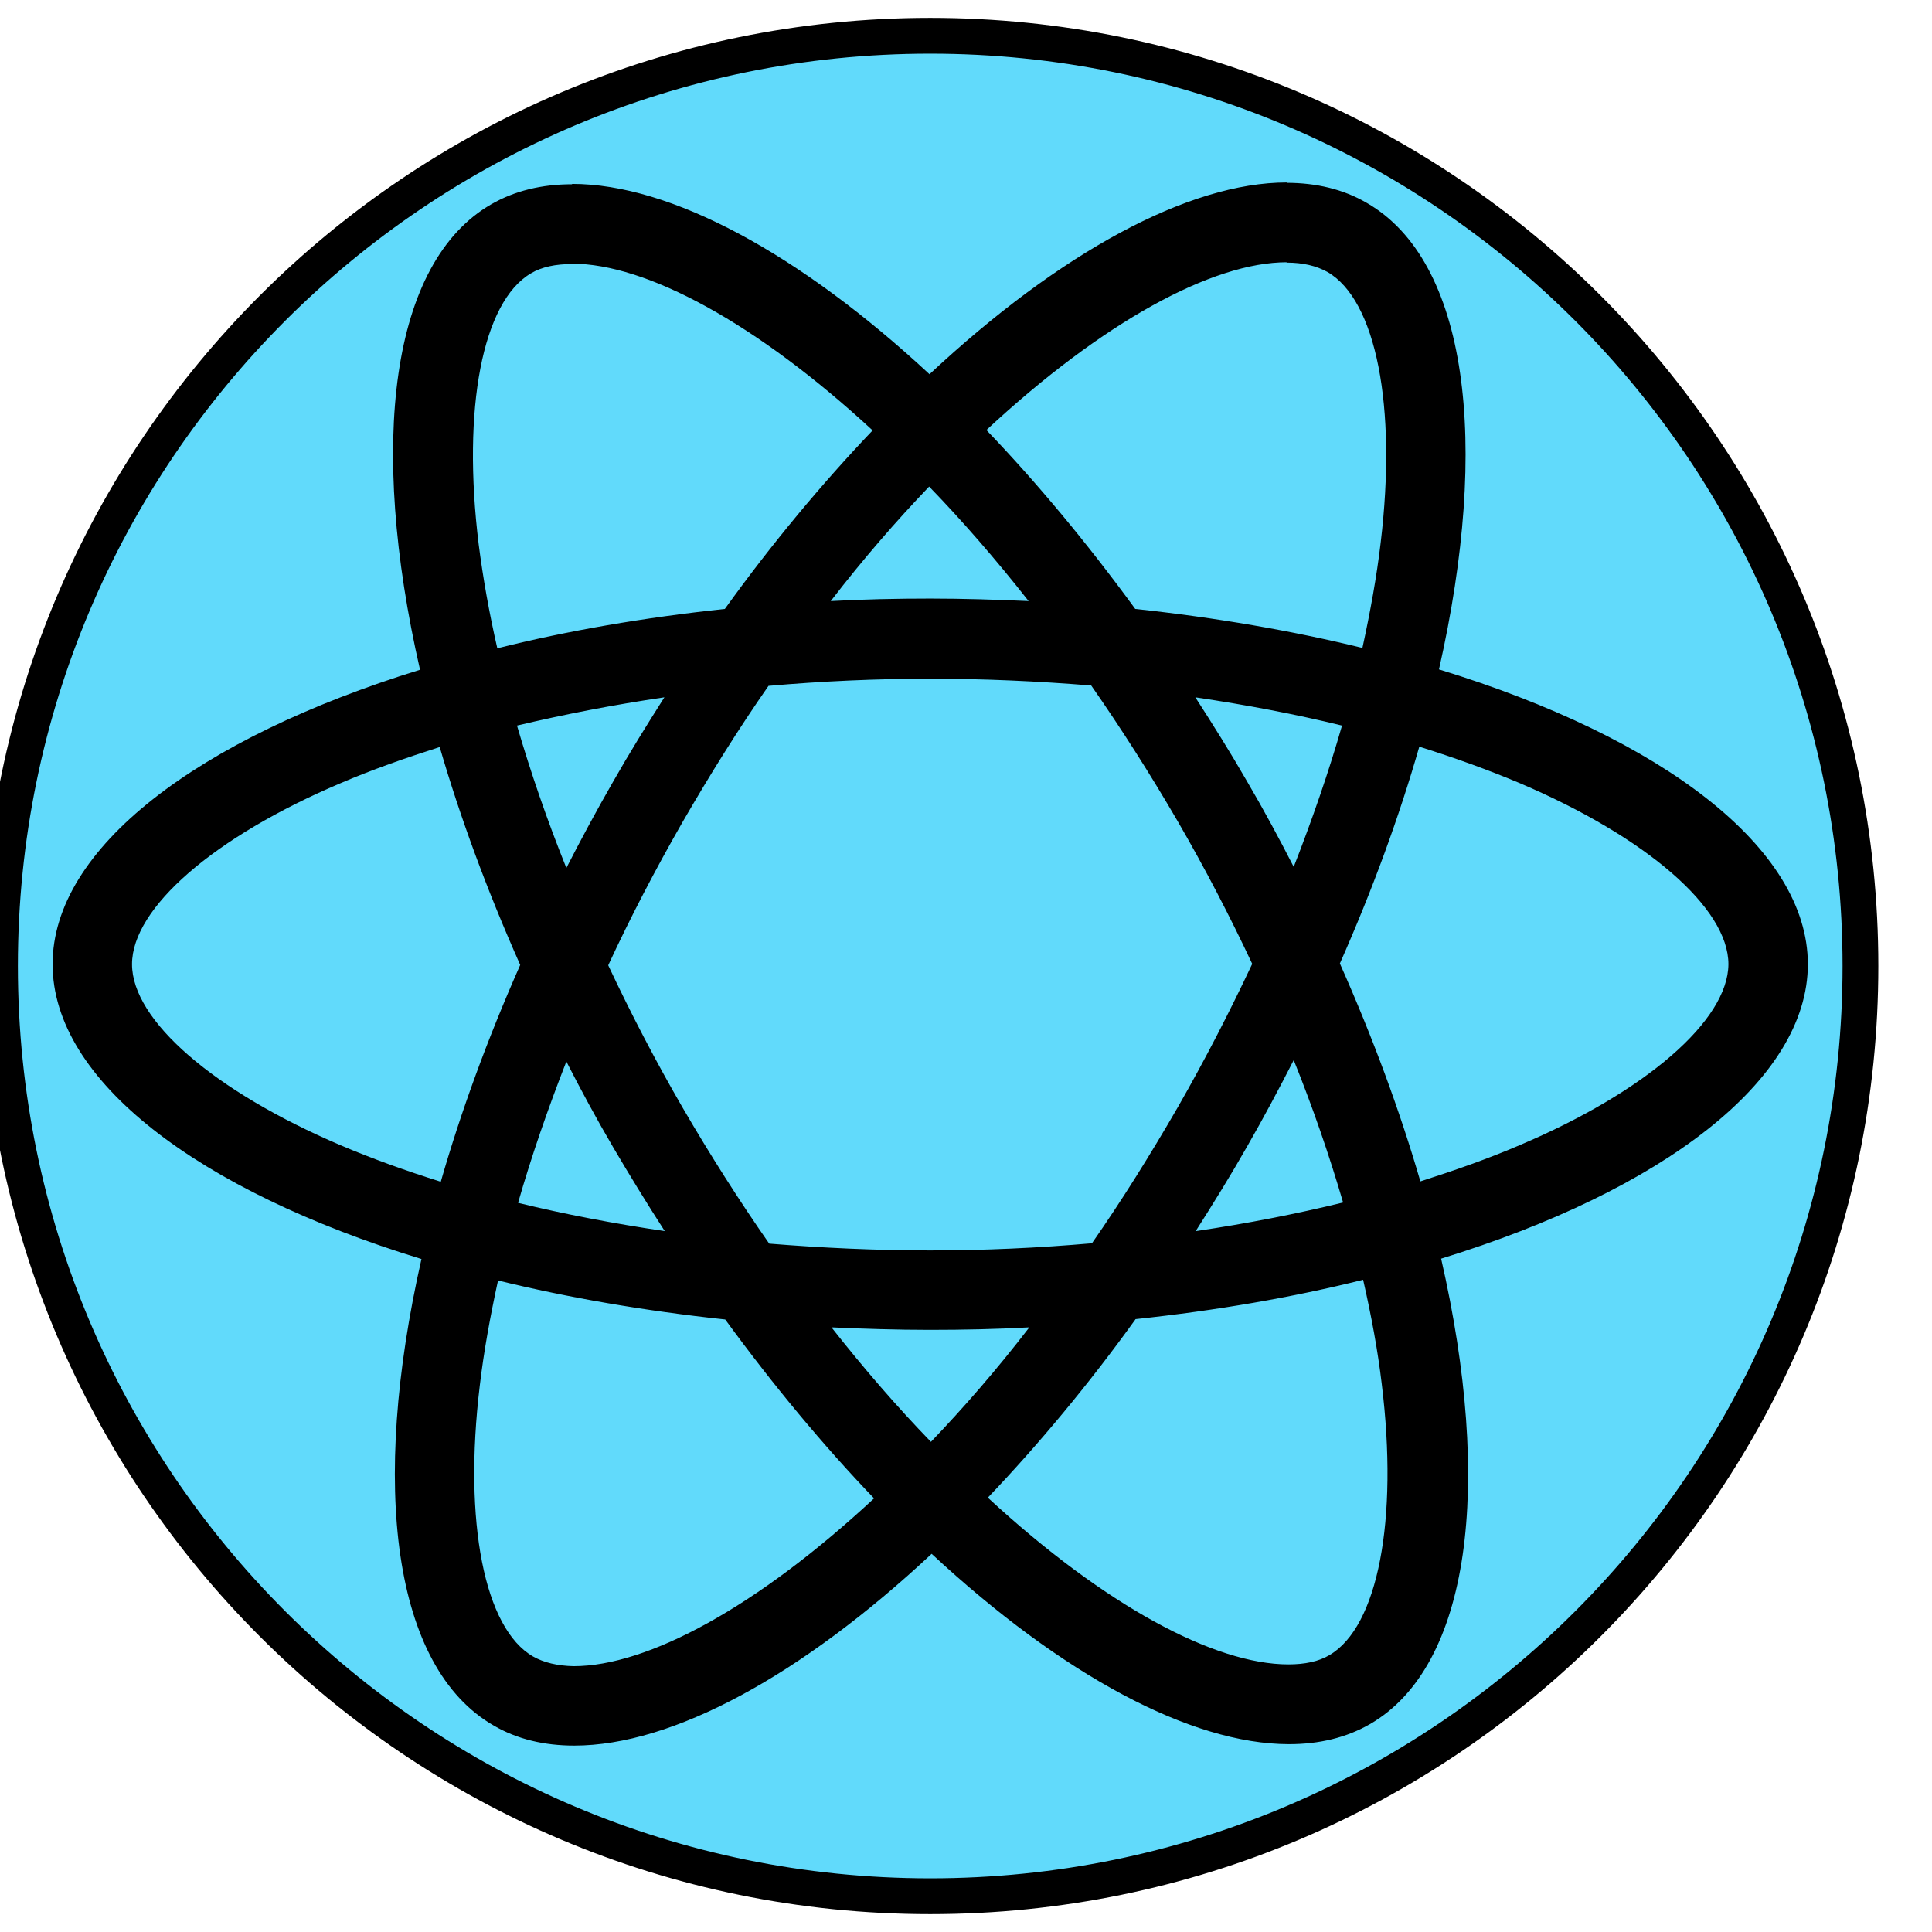
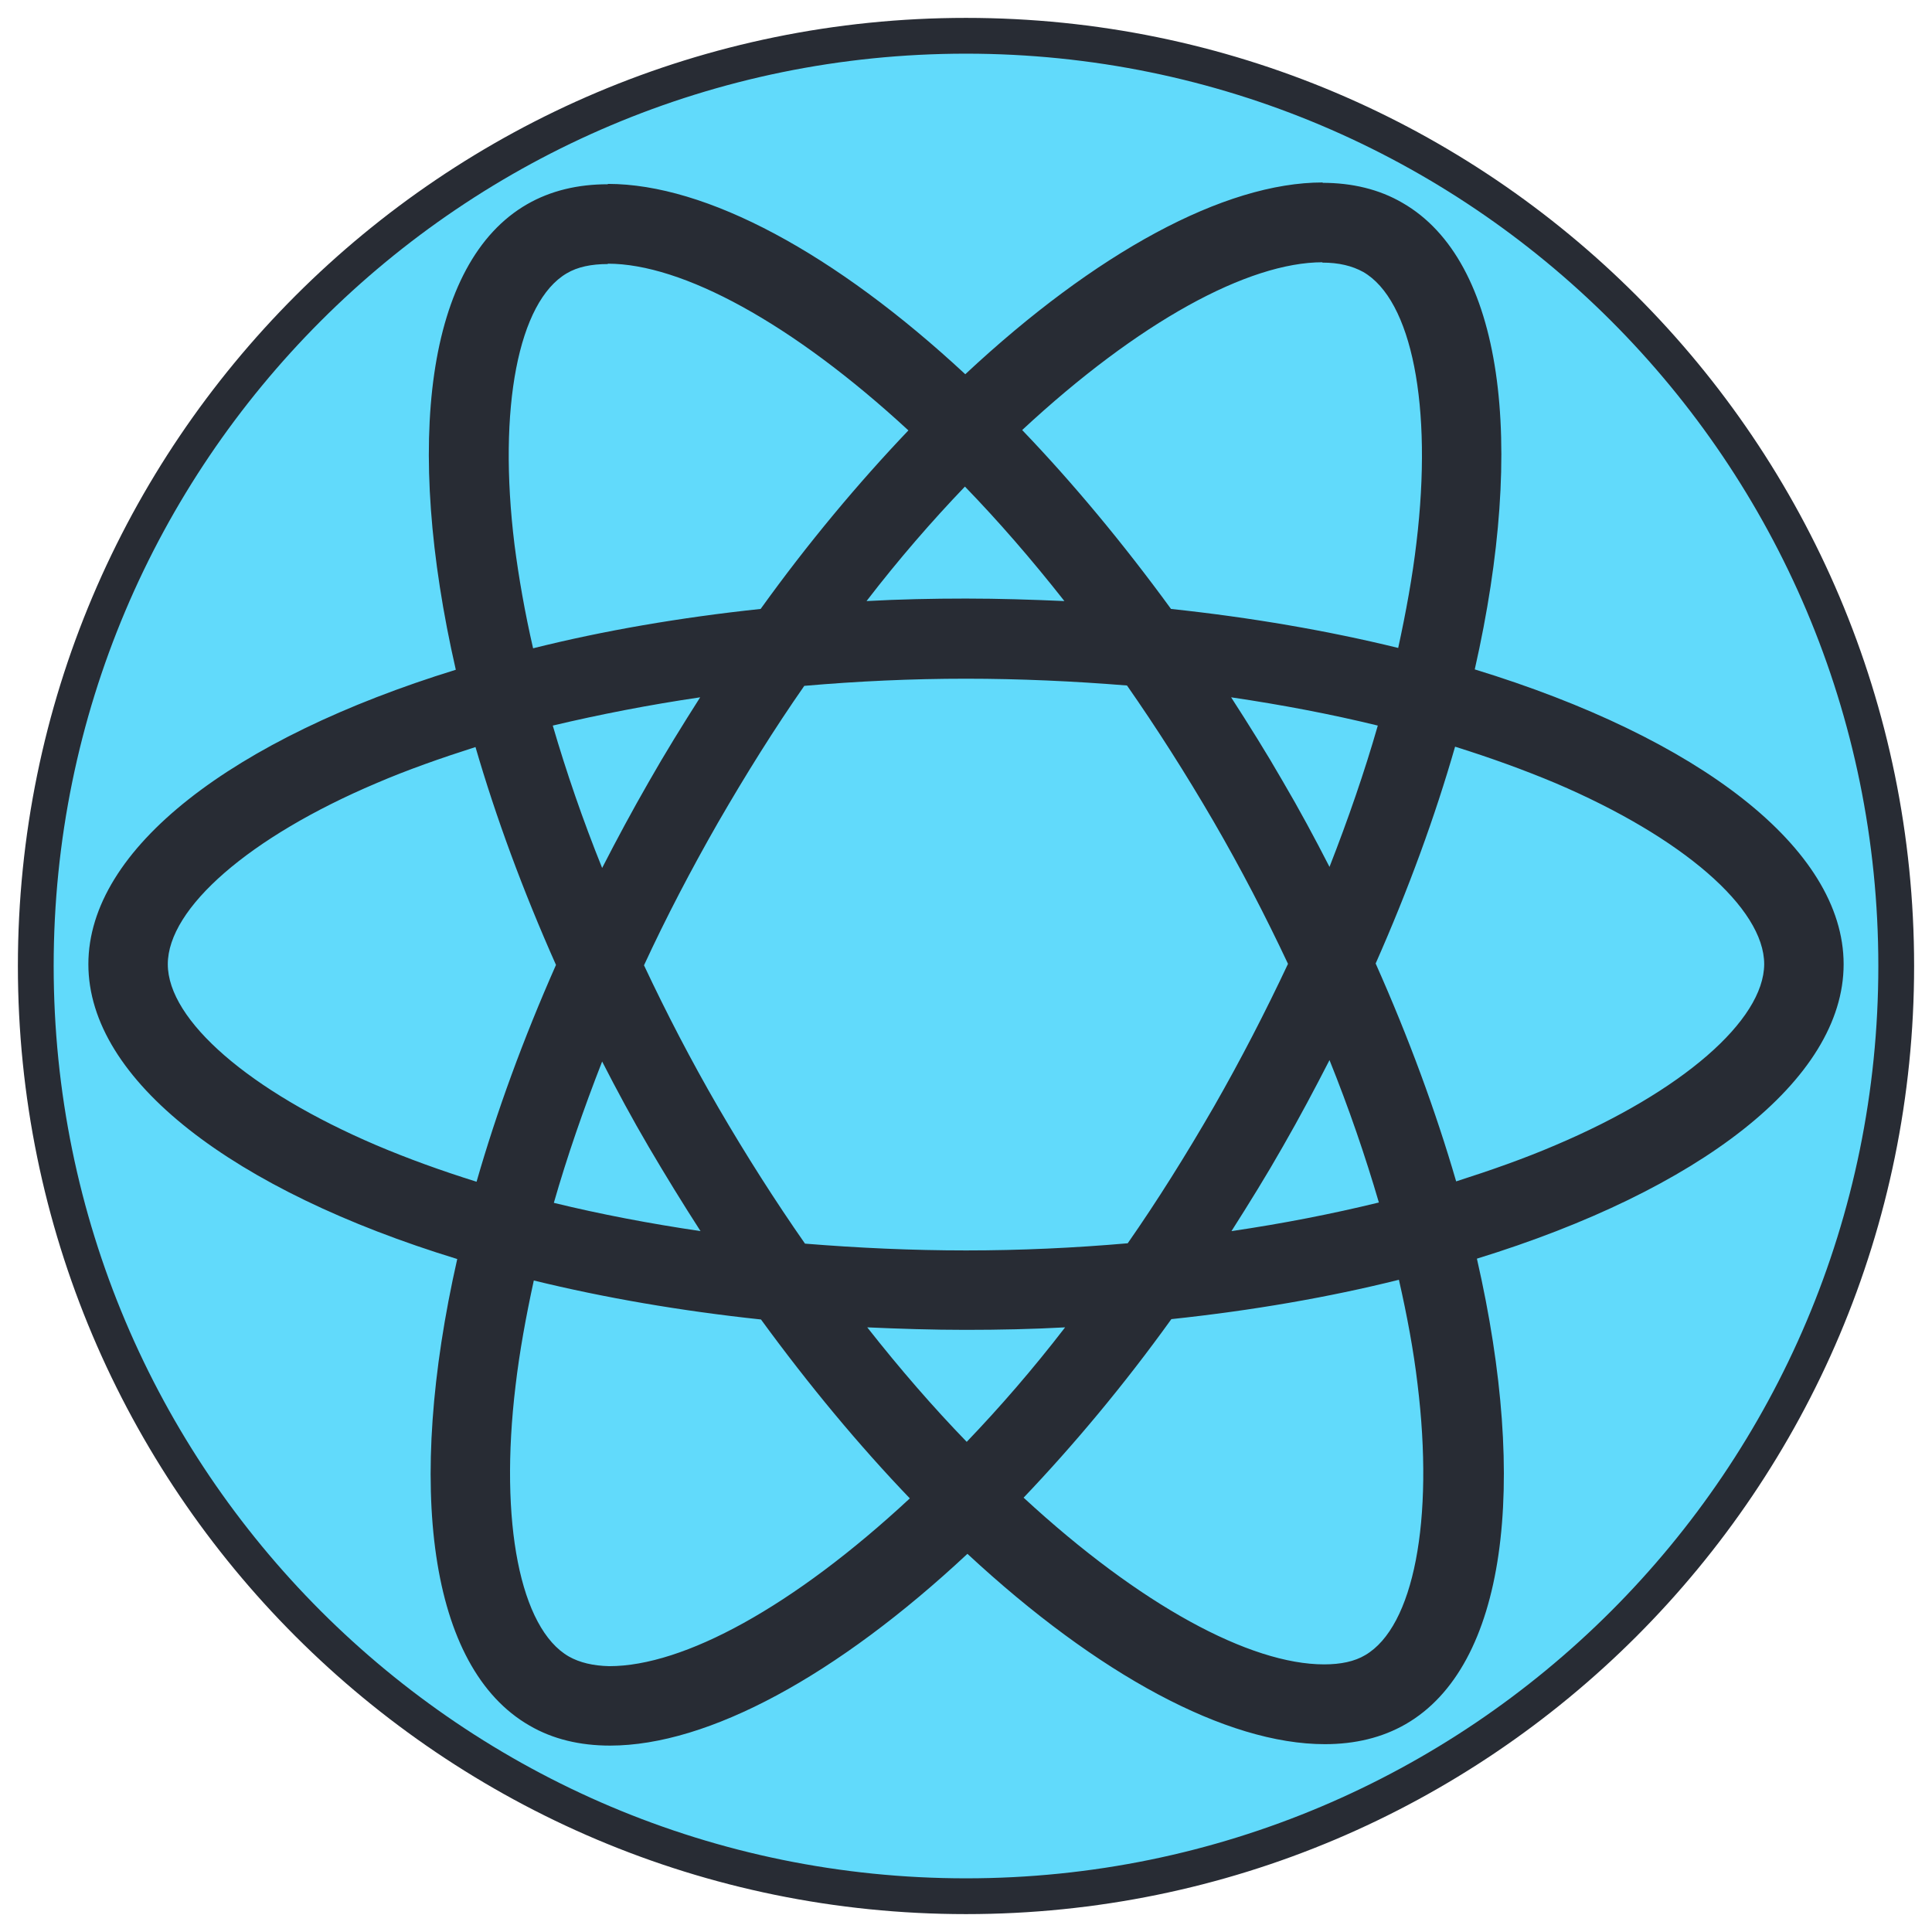
- <svg xmlns="http://www.w3.org/2000/svg" version="1.1" x="0px" y="0px" viewBox="0 0 540 540" enable-background="0 0 841.9 595.3" xml:space="preserve">
-   <g transform="translate(0,10)">
-     <g id="Circle">
-       <circle cx="260" cy="260" r="260" fill="#61dafb" stroke="black" stroke-width="10" />
-     </g>
+ <svg xmlns="http://www.w3.org/2000/svg" version="1.1" x="0px" y="0px" viewBox="0 0 540 540" stroke-width="5px">
+   <g id="Circle" transform="translate(10,10)">
+     <circle cx="260" cy="260" r="260" fill="#61dafb" stroke="#282c34" stroke-width="10" />
+   </g>
+   <g transform="translate(10,10)">
    <g id="React Logo">
-       <path transform="translate(-161,-37)" fill="black" d="M666.3,296.5c0-32.5-40.7-63.3-103.1-82.4c14.4-63.6,8-114.2-20.2-130.4c-6.5-3.8-14.1-5.6-22.4-5.6v22.3   c4.6,0,8.3,0.9,11.4,2.6c13.6,7.8,19.5,37.5,14.9,75.7c-1.1,9.4-2.9,19.3-5.1,29.4c-19.6-4.8-41-8.5-63.5-10.9   c-13.5-18.5-27.5-35.3-41.6-50c32.6-30.3,63.2-46.9,84-46.9l0-22.3c0,0,0,0,0,0c-27.5,0-63.5,19.6-99.9,53.6   c-36.4-33.8-72.4-53.2-99.9-53.2v22.3c20.7,0,51.4,16.5,84,46.6c-14,14.7-28,31.4-41.3,49.9c-22.6,2.4-44,6.1-63.6,11   c-2.3-10-4-19.7-5.2-29c-4.7-38.2,1.1-67.9,14.6-75.8c3-1.8,6.9-2.6,11.5-2.6l0-22.3c0,0,0,0,0,0c-8.4,0-16,1.8-22.6,5.6   c-28.1,16.2-34.4,66.7-19.9,130.1c-62.2,19.2-102.7,49.9-102.7,82.3c0,32.5,40.7,63.3,103.1,82.4c-14.4,63.6-8,114.2,20.2,130.4   c6.5,3.8,14.1,5.6,22.5,5.6c27.5,0,63.5-19.6,99.9-53.6c36.4,33.8,72.4,53.2,99.9,53.2c8.4,0,16-1.8,22.6-5.6   c28.1-16.2,34.4-66.7,19.9-130.1C625.8,359.7,666.3,328.9,666.3,296.5z M536.1,229.8c-3.7,12.9-8.3,26.2-13.5,39.5   c-4.1-8-8.4-16-13.1-24c-4.6-8-9.5-15.8-14.4-23.4C509.3,224,523,226.6,536.1,229.8z M490.3,336.3c-7.8,13.5-15.8,26.3-24.1,38.2   c-14.9,1.3-30,2-45.2,2c-15.1,0-30.2-0.7-45-1.9c-8.3-11.9-16.4-24.6-24.2-38c-7.6-13.1-14.5-26.4-20.8-39.8   c6.2-13.4,13.2-26.8,20.7-39.9c7.8-13.5,15.8-26.3,24.1-38.2c14.9-1.3,30-2,45.2-2c15.1,0,30.2,0.7,45,1.9   c8.3,11.9,16.4,24.6,24.2,38c7.6,13.1,14.5,26.4,20.8,39.8C504.7,309.8,497.8,323.2,490.3,336.3z M522.6,323.3   c5.4,13.4,10,26.8,13.8,39.8c-13.1,3.2-26.9,5.9-41.2,8c4.9-7.7,9.8-15.6,14.4-23.7C514.2,339.4,518.5,331.3,522.6,323.3z    M421.2,430c-9.3-9.6-18.6-20.3-27.8-32c9,0.4,18.2,0.7,27.5,0.7c9.4,0,18.7-0.2,27.8-0.7C439.7,409.7,430.4,420.4,421.2,430z    M346.8,371.1c-14.2-2.1-27.9-4.7-41-7.9c3.7-12.9,8.3-26.2,13.5-39.5c4.1,8,8.4,16,13.1,24C337.1,355.7,341.9,363.5,346.8,371.1z    M420.7,163c9.3,9.6,18.6,20.3,27.8,32c-9-0.4-18.2-0.7-27.5-0.7c-9.4,0-18.7,0.2-27.8,0.7C402.2,183.3,411.5,172.6,420.7,163z    M346.7,221.9c-4.9,7.7-9.8,15.6-14.4,23.7c-4.6,8-8.9,16-13,24c-5.4-13.4-10-26.8-13.8-39.8C318.6,226.7,332.4,224,346.7,221.9z    M256.2,347.1c-35.4-15.1-58.3-34.9-58.3-50.6c0-15.7,22.9-35.6,58.3-50.6c8.6-3.7,18-7,27.7-10.1c5.7,19.6,13.2,40,22.5,60.9   c-9.2,20.8-16.6,41.1-22.2,60.6C274.3,354.2,264.9,350.8,256.2,347.1z M310,490c-13.6-7.8-19.5-37.5-14.9-75.7   c1.1-9.4,2.9-19.3,5.1-29.4c19.6,4.8,41,8.5,63.5,10.9c13.5,18.5,27.5,35.3,41.6,50c-32.6,30.3-63.2,46.9-84,46.9   C316.8,492.6,313,491.7,310,490z M547.2,413.8c4.7,38.2-1.1,67.9-14.6,75.8c-3,1.8-6.9,2.6-11.5,2.6c-20.7,0-51.4-16.5-84-46.6   c14-14.7,28-31.4,41.3-49.9c22.6-2.4,44-6.1,63.6-11C544.3,394.8,546.1,404.5,547.2,413.8z M585.7,347.1c-8.6,3.7-18,7-27.7,10.1   c-5.7-19.6-13.2-40-22.5-60.9c9.2-20.8,16.6-41.1,22.2-60.6c9.9,3.1,19.3,6.5,28.1,10.2c35.4,15.1,58.3,34.9,58.3,50.6   C644,312.2,621.1,332.1,585.7,347.1z" />
+       <path transform="translate(-161,-37)" fill="#282c34" d="M666.3,296.5c0-32.5-40.7-63.3-103.1-82.4c14.4-63.6,8-114.2-20.2-130.4c-6.5-3.8-14.1-5.6-22.4-5.6v22.3   c4.6,0,8.3,0.9,11.4,2.6c13.6,7.8,19.5,37.5,14.9,75.7c-1.1,9.4-2.9,19.3-5.1,29.4c-19.6-4.8-41-8.5-63.5-10.9   c-13.5-18.5-27.5-35.3-41.6-50c32.6-30.3,63.2-46.9,84-46.9l0-22.3c0,0,0,0,0,0c-27.5,0-63.5,19.6-99.9,53.6   c-36.4-33.8-72.4-53.2-99.9-53.2v22.3c20.7,0,51.4,16.5,84,46.6c-14,14.7-28,31.4-41.3,49.9c-22.6,2.4-44,6.1-63.6,11   c-2.3-10-4-19.7-5.2-29c-4.7-38.2,1.1-67.9,14.6-75.8c3-1.8,6.9-2.6,11.5-2.6l0-22.3c0,0,0,0,0,0c-8.4,0-16,1.8-22.6,5.6   c-28.1,16.2-34.4,66.7-19.9,130.1c-62.2,19.2-102.7,49.9-102.7,82.3c0,32.5,40.7,63.3,103.1,82.4c-14.4,63.6-8,114.2,20.2,130.4   c6.5,3.8,14.1,5.6,22.5,5.6c27.5,0,63.5-19.6,99.9-53.6c36.4,33.8,72.4,53.2,99.9,53.2c8.4,0,16-1.8,22.6-5.6   c28.1-16.2,34.4-66.7,19.9-130.1C625.8,359.7,666.3,328.9,666.3,296.5z M536.1,229.8c-3.7,12.9-8.3,26.2-13.5,39.5   c-4.1-8-8.4-16-13.1-24c-4.6-8-9.5-15.8-14.4-23.4C509.3,224,523,226.6,536.1,229.8z M490.3,336.3c-7.8,13.5-15.8,26.3-24.1,38.2   c-14.9,1.3-30,2-45.2,2c-15.1,0-30.2-0.7-45-1.9c-8.3-11.9-16.4-24.6-24.2-38c-7.6-13.1-14.5-26.4-20.8-39.8   c6.2-13.4,13.2-26.8,20.7-39.9c7.8-13.5,15.8-26.3,24.1-38.2c14.9-1.3,30-2,45.2-2c15.1,0,30.2,0.7,45,1.9   c8.3,11.9,16.4,24.6,24.2,38c7.6,13.1,14.5,26.4,20.8,39.8C504.7,309.8,497.8,323.2,490.3,336.3z M522.6,323.3   c5.4,13.4,10,26.8,13.8,39.8c-13.1,3.2-26.9,5.9-41.2,8c4.9-7.7,9.8-15.6,14.4-23.7C514.2,339.4,518.5,331.3,522.6,323.3z    M421.2,430c-9.3-9.6-18.6-20.3-27.8-32c9,0.4,18.2,0.7,27.5,0.7c9.4,0,18.7-0.2,27.8-0.7C439.7,409.7,430.4,420.4,421.2,430z    M346.8,371.1c-14.2-2.1-27.9-4.7-41-7.9c3.7-12.9,8.3-26.2,13.5-39.5c4.1,8,8.4,16,13.1,24C337.1,355.7,341.9,363.5,346.8,371.1z    M420.7,163c9.3,9.6,18.6,20.3,27.8,32c-9-0.4-18.2-0.7-27.5-0.7c-9.4,0-18.7,0.2-27.8,0.7C402.2,183.3,411.5,172.6,420.7,163z    M346.7,221.9c-4.9,7.7-9.8,15.6-14.4,23.7c-4.6,8-8.9,16-13,24c-5.4-13.4-10-26.8-13.8-39.8C318.6,226.7,332.4,224,346.7,221.9z    M256.2,347.1c-35.4-15.1-58.3-34.9-58.3-50.6c0-15.7,22.9-35.6,58.3-50.6c8.6-3.7,18-7,27.7-10.1c5.7,19.6,13.2,40,22.5,60.9   c-9.2,20.8-16.6,41.1-22.2,60.6C274.3,354.2,264.9,350.8,256.2,347.1z M310,490c-13.6-7.8-19.5-37.5-14.9-75.7   c1.1-9.4,2.9-19.3,5.1-29.4c19.6,4.8,41,8.5,63.5,10.9c13.5,18.5,27.5,35.3,41.6,50c-32.6,30.3-63.2,46.9-84,46.9   C316.8,492.6,313,491.7,310,490z M547.2,413.8c4.7,38.2-1.1,67.9-14.6,75.8c-3,1.8-6.9,2.6-11.5,2.6c-20.7,0-51.4-16.5-84-46.6   c14-14.7,28-31.4,41.3-49.9c22.6-2.4,44-6.1,63.6-11C544.3,394.8,546.1,404.5,547.2,413.8z M585.7,347.1c-8.6,3.7-18,7-27.7,10.1   c-5.7-19.6-13.2-40-22.5-60.9c9.2-20.8,16.6-41.1,22.2-60.6c9.9,3.1,19.3,6.5,28.1,10.2c35.4,15.1,58.3,34.9,58.3,50.6   C644,312.2,621.1,332.1,585.7,347.1z" />
      <polygon fill="#61DAFB" points="320.8,78.4 320.8,78.4 320.8,78.4  " />
      <polygon fill="#61DAFB" points="520.5,78.1 520.5,78.1 520.5,78.1  " />
    </g>
  </g>
</svg>
